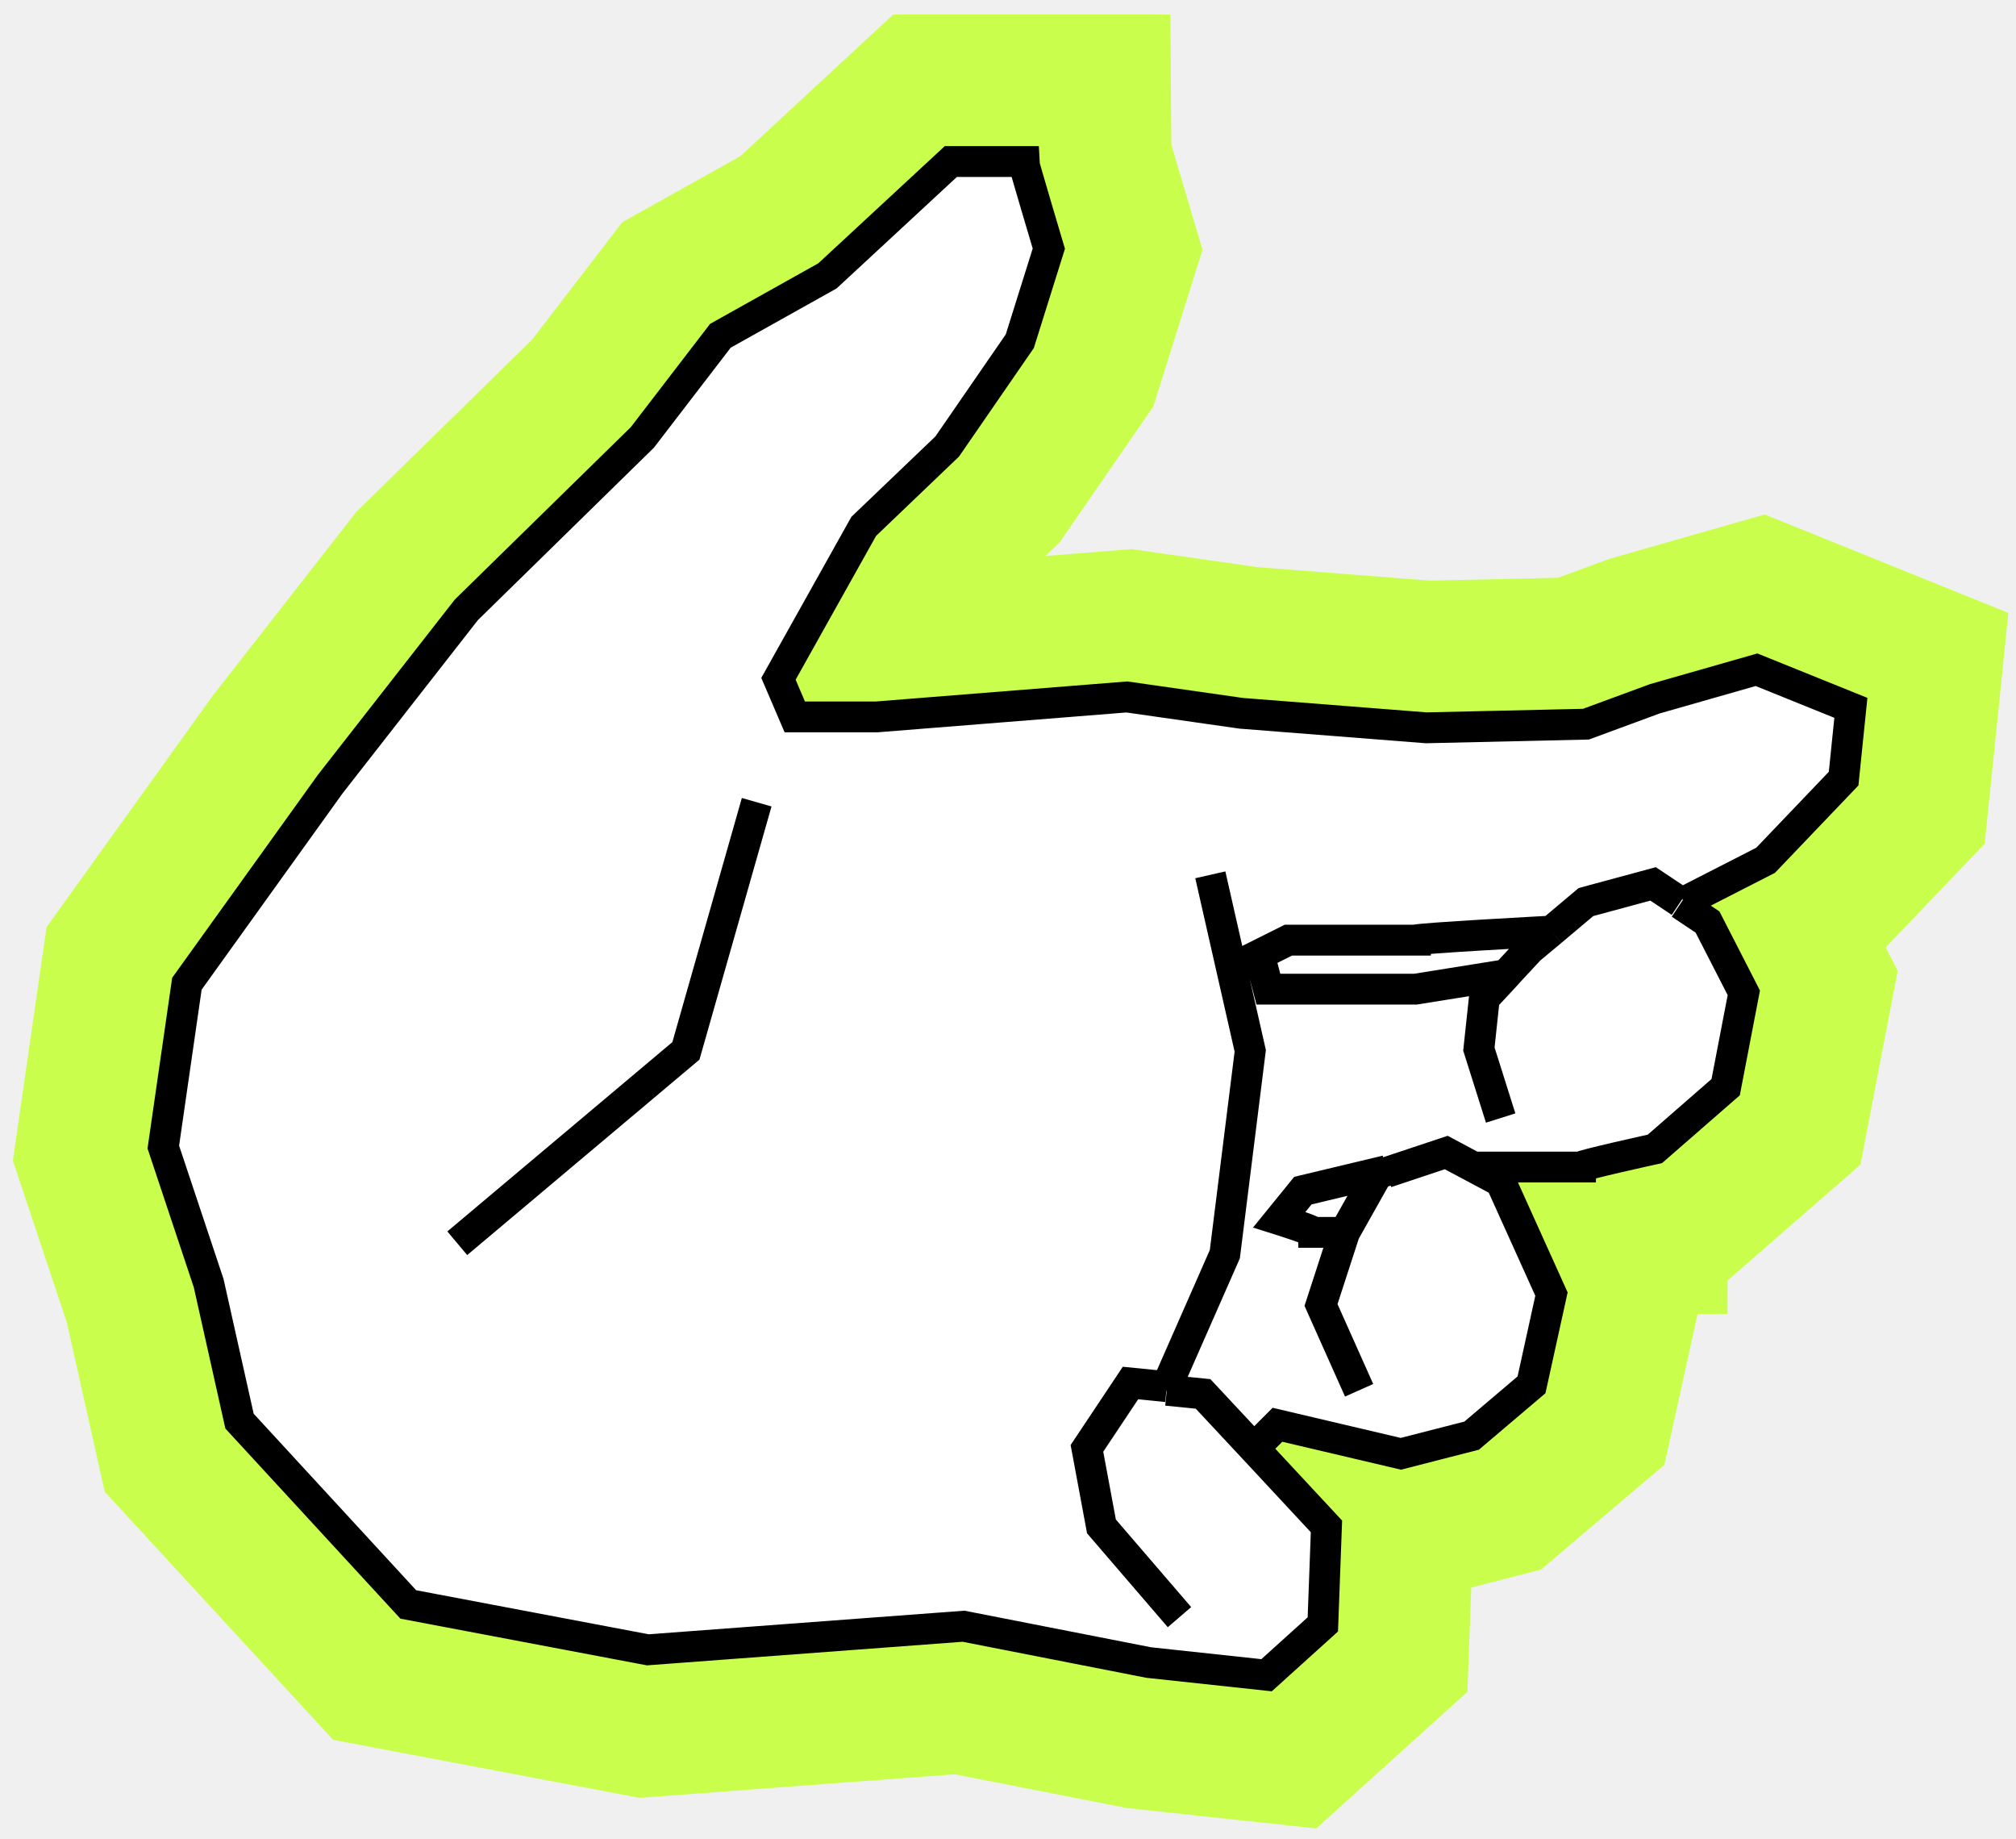
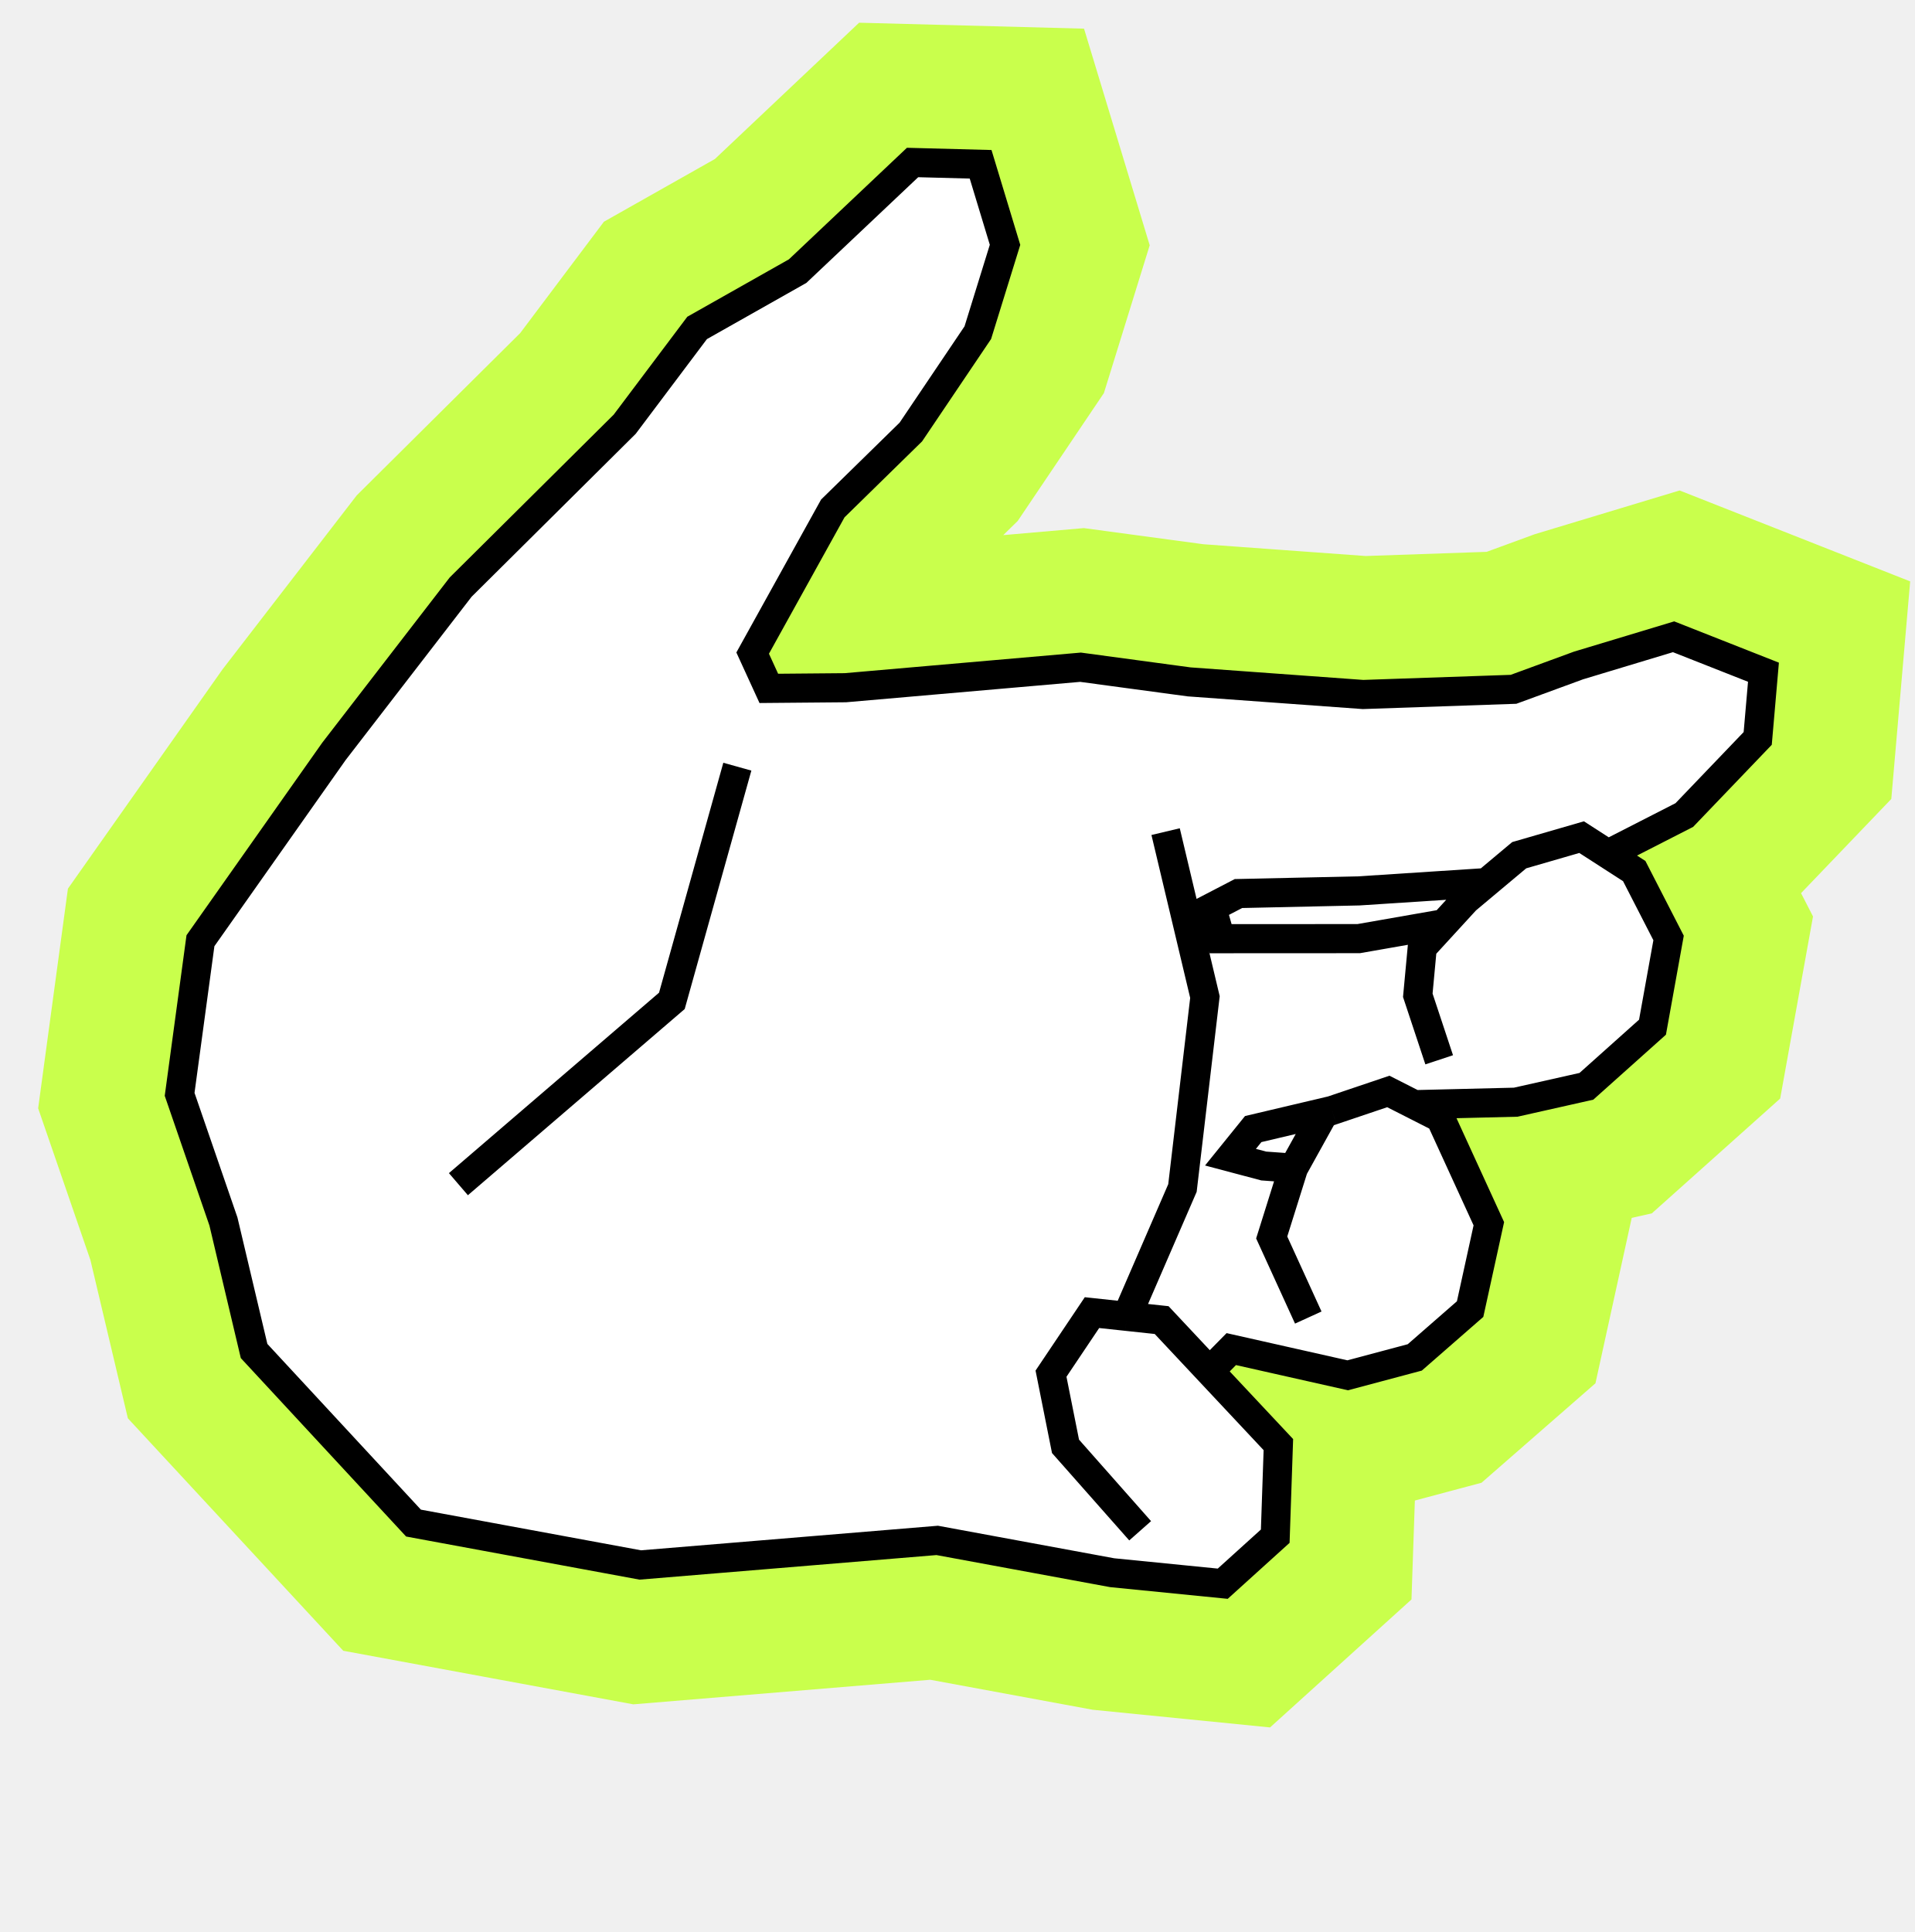
- <svg xmlns="http://www.w3.org/2000/svg" version="1.1" viewBox="0 0 111.1 101.3">
-   <defs>
-     <style>
-       .cls-1 {
-         stroke: #000;
-         stroke-width: 1.7px;
-       }
- 
-       .cls-1, .cls-2 {
-         fill: none;
-       }
- 
-       .cls-3 {
-         fill: #fff;
-       }
- 
-       .cls-2 {
-         stroke: #c9ff4c;
-         stroke-width: 16.2px;
-       }
-     </style>
-   </defs>
-   <g>
-     <g id="Livello_1">
-       <path class="cls-3" d="M45.4,15.3l6.8-6.3h4c0,.1,1.4,4.8,1.4,4.8l-1.6,5.1-4,5.8-4.6,4.4-4.7,8.4.9,2.1h4.5s13.8-1.1,13.8-1.1l6.3.9,10.2.8,8.8-.2,3.8-1.4,5.6-1.6,5.2,2.1-.4,3.9-4.3,4.5-4.5,2.3,1.5,1,2,3.9-1,5.2-3.9,3.4-4.1.9h-5.9c0,.1,1.5.9,1.5.9l2.8,6.2-1.1,5-3.3,2.8-3.9,1-6.8-1.6-1.3,1.3,4,4.3-.2,5.4-3.1,2.8-6.5-.7-10.2-2-17.4,1.3-13.2-2.5-9.3-10.1-1.7-7.6-2.5-7.5,1.3-9,7.9-11,7.5-9.6,9.7-9.5,4.3-5.6,5.9-3.3Z" />
-       <path class="cls-2" d="M65,89.1l-4.3-5-.8-4.3,2.4-3.6,2,.2M69.1,79.8l4,4.3-.2,5.4-3.1,2.8-6.5-.7-10.2-2-17.4,1.3-13.2-2.5-9.3-10.1-1.7-7.6-2.5-7.5,1.3-9,7.9-11,7.5-9.6,9.7-9.5,4.3-5.6,5.9-3.3,6.8-6.3h4c0,.1,1.4,4.8,1.4,4.8l-1.6,5.1-4,5.8-4.6,4.4-4.7,8.4.9,2.1h4.5s13.8-1.1,13.8-1.1l6.3.9,10.2.8,8.8-.2,3.8-1.4,5.6-1.6,5.2,2.1-.4,3.9-4.3,4.5-4.5,2.3M69.1,79.8l-2.8-3-2-.2M69.1,79.8l1.3-1.3,6.8,1.6,3.9-1,3.3-2.8,1.1-5-2.8-6.2-1.5-.8M74.1,67.9l1.8-3.2.5-.2M74.1,67.9l-1.3,4,2.1,4.7M74.1,67.9h-1.7c0-.1-1.9-.7-1.9-.7l1.3-1.6,4.6-1.1M76.4,64.6l3.3-1.1,1.5.8M81.2,64.3h5.9c0-.1,4.1-1,4.1-1l3.9-3.4,1-5.2-2-3.9-1.5-1M82.7,61.6l-1.2-3.8.3-2.8,1.3-1.4M83,53.7l1.3-1.4,1.2-1M83,53.7l-5,.8h-8.1s-.5-1.9-.5-1.9l1.6-.8h7c0-.1,7.5-.5,7.5-.5M85.5,51.3l1.9-1.6,3.7-1,1.5,1M66.7,48.2l2.2,9.7-1.4,11.2-3.3,7.5M41.7,44.2l-3.9,13.7-12.6,10.6" />
-       <path class="cls-3" d="M45.4,15.3l6.8-6.3h4c0,.1,1.4,4.8,1.4,4.8l-1.6,5.1-4,5.8-4.6,4.4-4.7,8.4.9,2.1h4.5s13.8-1.1,13.8-1.1l6.3.9,10.2.8,8.8-.2,3.8-1.4,5.6-1.6,5.2,2.1-.4,3.9-4.3,4.5-4.5,2.3,1.5,1,2,3.9-1,5.2-3.9,3.4-4.1.9h-5.9c0,.1,1.5.9,1.5.9l2.8,6.2-1.1,5-3.3,2.8-3.9,1-6.8-1.6-1.3,1.3,4,4.3-.2,5.4-3.1,2.8-6.5-.7-10.2-2-17.4,1.3-13.2-2.5-9.3-10.1-1.7-7.6-2.5-7.5,1.3-9,7.9-11,7.5-9.6,9.7-9.5,4.3-5.6,5.9-3.3Z" />
-       <path class="cls-1" d="M65,89.1l-4.3-5-.8-4.3,2.4-3.6,2,.2M69.1,79.8l4,4.3-.2,5.4-3.1,2.8-6.5-.7-10.2-2-17.4,1.3-13.2-2.5-9.3-10.1-1.7-7.6-2.5-7.5,1.3-9,7.9-11,7.5-9.6,9.7-9.5,4.3-5.6,5.9-3.3,6.8-6.3h4c0,.1,1.4,4.8,1.4,4.8l-1.6,5.1-4,5.8-4.6,4.4-4.7,8.4.9,2.1h4.5s13.8-1.1,13.8-1.1l6.3.9,10.2.8,8.8-.2,3.8-1.4,5.6-1.6,5.2,2.1-.4,3.9-4.3,4.5-4.5,2.3M69.1,79.8l-2.8-3-2-.2M69.1,79.8l1.3-1.3,6.8,1.6,3.9-1,3.3-2.8,1.1-5-2.8-6.2-1.5-.8M74.1,67.9l1.8-3.2.5-.2M74.1,67.9l-1.3,4,2.1,4.7M74.1,67.9h-1.7c0-.1-1.9-.7-1.9-.7l1.3-1.6,4.6-1.1M76.4,64.6l3.3-1.1,1.5.8M81.2,64.3h5.9c0-.1,4.1-1,4.1-1l3.9-3.4,1-5.2-2-3.9-1.5-1M82.7,61.6l-1.2-3.8.3-2.8,1.3-1.4M83,53.7l1.3-1.4,1.2-1M83,53.7l-5,.8h-8.1s-.5-1.9-.5-1.9l1.6-.8h7c0-.1,7.5-.5,7.5-.5M85.5,51.3l1.9-1.6,3.7-1,1.5,1M66.7,48.2l2.2,9.7-1.4,11.2-3.3,7.5M41.7,44.2l-3.9,13.7-12.6,10.6" />
-     </g>
-   </g>
+ <svg xmlns="http://www.w3.org/2000/svg" width="112" height="113" viewBox="0 0 112 113" fill="none">
+   <path d="M46.652 15.858L53.375 9.504L57.355 9.609L58.783 14.32L57.191 19.457L53.275 25.267L48.71 29.737L44.022 38.199L44.967 40.263L49.445 40.224L63.199 39.025L69.547 39.882L79.722 40.62L88.523 40.317L92.324 38.923L97.885 37.244L103.142 39.317L102.806 43.191L98.513 47.671L94.045 49.955L95.584 50.948L97.593 54.861L96.652 60.079L92.786 63.537L88.651 64.466L82.722 64.61L84.244 65.383L87.08 71.574L85.985 76.567L82.748 79.393L78.826 80.44L72.016 78.907L70.744 80.198L74.77 84.493L74.587 89.85L71.516 92.629L65.049 91.985L54.816 90.096L37.449 91.533L24.185 89.083L14.861 79.018L13.069 71.445L10.506 64.006L11.724 55.022L19.531 43.948L26.945 34.337L36.538 24.813L40.773 19.18L46.652 15.858Z" fill="white" />
+   <path d="M66.686 89.533L62.32 84.594L61.472 80.344L63.869 76.773L65.906 76.992M70.744 80.198L74.77 84.493L74.587 89.85L71.516 92.629L65.049 91.985L54.816 90.096L37.449 91.533L24.185 89.083L14.861 79.018L13.069 71.445L10.506 64.006L11.724 55.022L19.531 43.948L26.945 34.337L36.538 24.813L40.773 19.18L46.652 15.858L53.375 9.504L57.355 9.609L58.783 14.32L57.191 19.457L53.275 25.267L48.71 29.737L44.022 38.199L44.967 40.263L49.445 40.224L63.199 39.025L69.547 39.882L79.722 40.62L88.523 40.317L92.324 38.923L97.885 37.244L103.142 39.317L102.806 43.191L98.513 47.671L94.045 49.955M70.744 80.198L67.943 77.21L65.906 76.992M70.744 80.198L72.016 78.907L78.826 80.44L82.748 79.393L85.985 76.567L87.08 71.574L84.244 65.383L82.722 64.61M75.652 68.323L77.433 65.109L77.904 64.951M75.652 68.323L74.38 72.378L76.519 77.062M75.652 68.323L73.911 68.198L71.969 67.682L73.298 66.038L77.904 64.951M77.904 64.951L81.201 63.838L82.722 64.61M82.722 64.61L88.651 64.466L92.786 63.537L96.652 60.079L97.593 54.861L95.584 50.948L94.045 49.955M84.176 61.986L82.925 58.213L83.185 55.418L84.462 54.025M84.462 54.025L85.738 52.633L86.945 51.621M84.462 54.025L79.469 54.899L71.391 54.903L70.871 53.075L72.436 52.262L79.484 52.107L86.945 51.621M86.945 51.621L88.856 50.02L92.506 48.963L94.045 49.955M68.175 48.641L70.475 58.315L69.16 69.485L65.906 76.992M43.126 44.842L39.297 58.539L26.812 69.261" stroke="#C9FF4C" stroke-width="16.18" />
+   <path d="M46.652 15.858L53.375 9.504L57.355 9.609L58.783 14.32L57.191 19.457L53.275 25.267L48.71 29.737L44.022 38.199L44.967 40.263L49.445 40.224L63.199 39.025L69.547 39.882L79.722 40.62L88.523 40.317L92.324 38.923L97.885 37.244L103.142 39.317L102.806 43.19L98.513 47.671L94.045 49.955L95.584 50.948L97.593 54.861L96.652 60.079L92.786 63.537L88.651 64.466L82.722 64.61L84.244 65.383L87.08 71.574L85.985 76.567L82.748 79.393L78.826 80.44L72.016 78.907L70.744 80.198L74.77 84.493L74.587 89.85L71.516 92.629L65.049 91.985L54.816 90.096L37.449 91.533L24.185 89.083L14.861 79.018L13.069 71.445L10.506 64.006L11.724 55.022L19.531 43.948L26.945 34.337L36.538 24.813L40.773 19.18L46.652 15.858Z" fill="white" />
+   <path d="M66.686 89.533L62.32 84.594L61.472 80.344L63.869 76.773L65.906 76.992M70.744 80.198L74.77 84.493L74.587 89.85L71.516 92.629L65.049 91.985L54.816 90.096L37.449 91.533L24.185 89.083L14.861 79.018L13.069 71.445L10.506 64.006L11.724 55.022L19.531 43.948L26.945 34.337L36.538 24.813L40.773 19.18L46.652 15.858L53.375 9.504L57.355 9.609L58.783 14.32L57.191 19.457L53.275 25.267L48.71 29.737L44.022 38.199L44.967 40.263L49.445 40.224L63.199 39.025L69.547 39.882L79.722 40.62L88.523 40.317L92.324 38.923L97.885 37.244L103.142 39.317L102.806 43.19L98.513 47.671L94.045 49.955M70.744 80.198L67.943 77.21L65.906 76.992M70.744 80.198L72.016 78.907L78.826 80.44L82.748 79.393L85.985 76.567L87.08 71.574L84.244 65.383L82.722 64.61M75.652 68.323L77.433 65.109L77.904 64.951M75.652 68.323L74.38 72.378L76.519 77.062M75.652 68.323L73.911 68.198L71.969 67.682L73.298 66.038L77.904 64.951M77.904 64.951L81.201 63.838L82.722 64.61M82.722 64.61L88.651 64.466L92.786 63.537L96.652 60.079L97.593 54.861L95.584 50.948L94.045 49.955M84.176 61.986L82.925 58.213L83.185 55.418L84.462 54.025M84.462 54.025L85.738 52.633L86.945 51.621M84.462 54.025L79.469 54.899L71.391 54.903L70.871 53.075L72.436 52.262L79.484 52.107L86.945 51.621M86.945 51.621L88.856 50.02L92.506 48.963L94.045 49.955M68.175 48.641L70.475 58.315L69.16 69.485L65.906 76.992M43.126 44.842L39.297 58.539L26.812 69.261" stroke="black" stroke-width="1.703" />
</svg>
